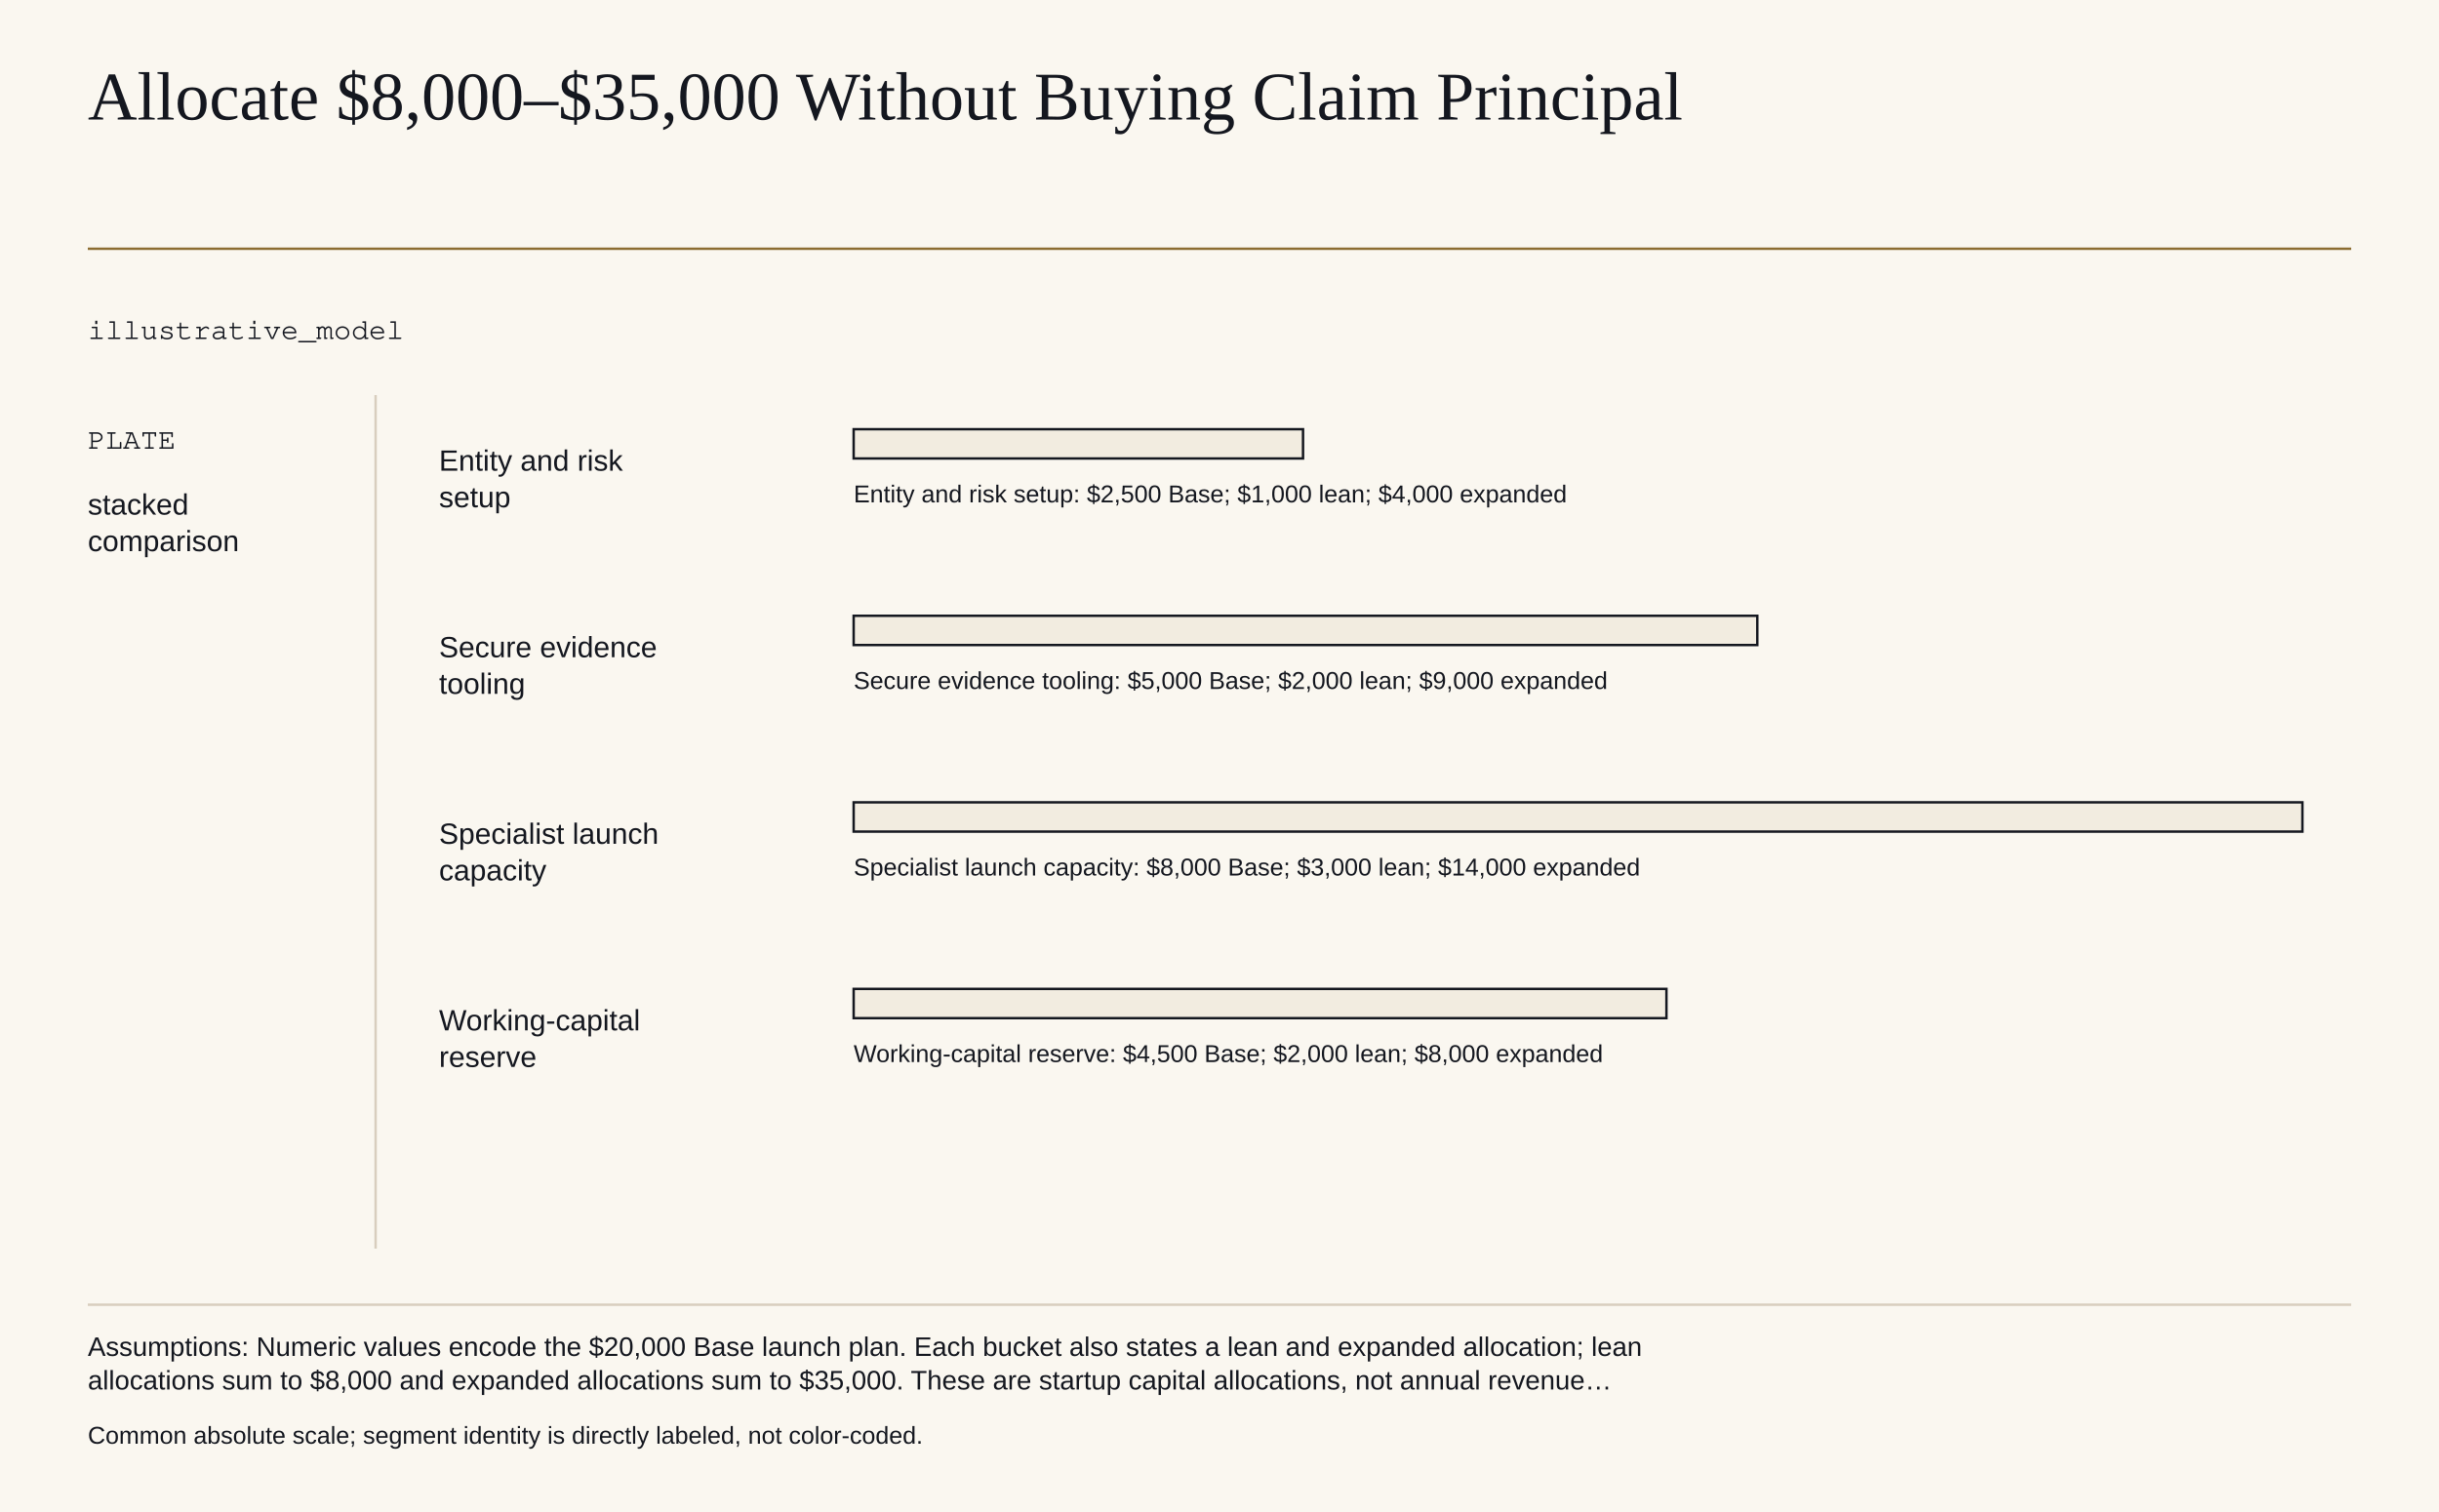
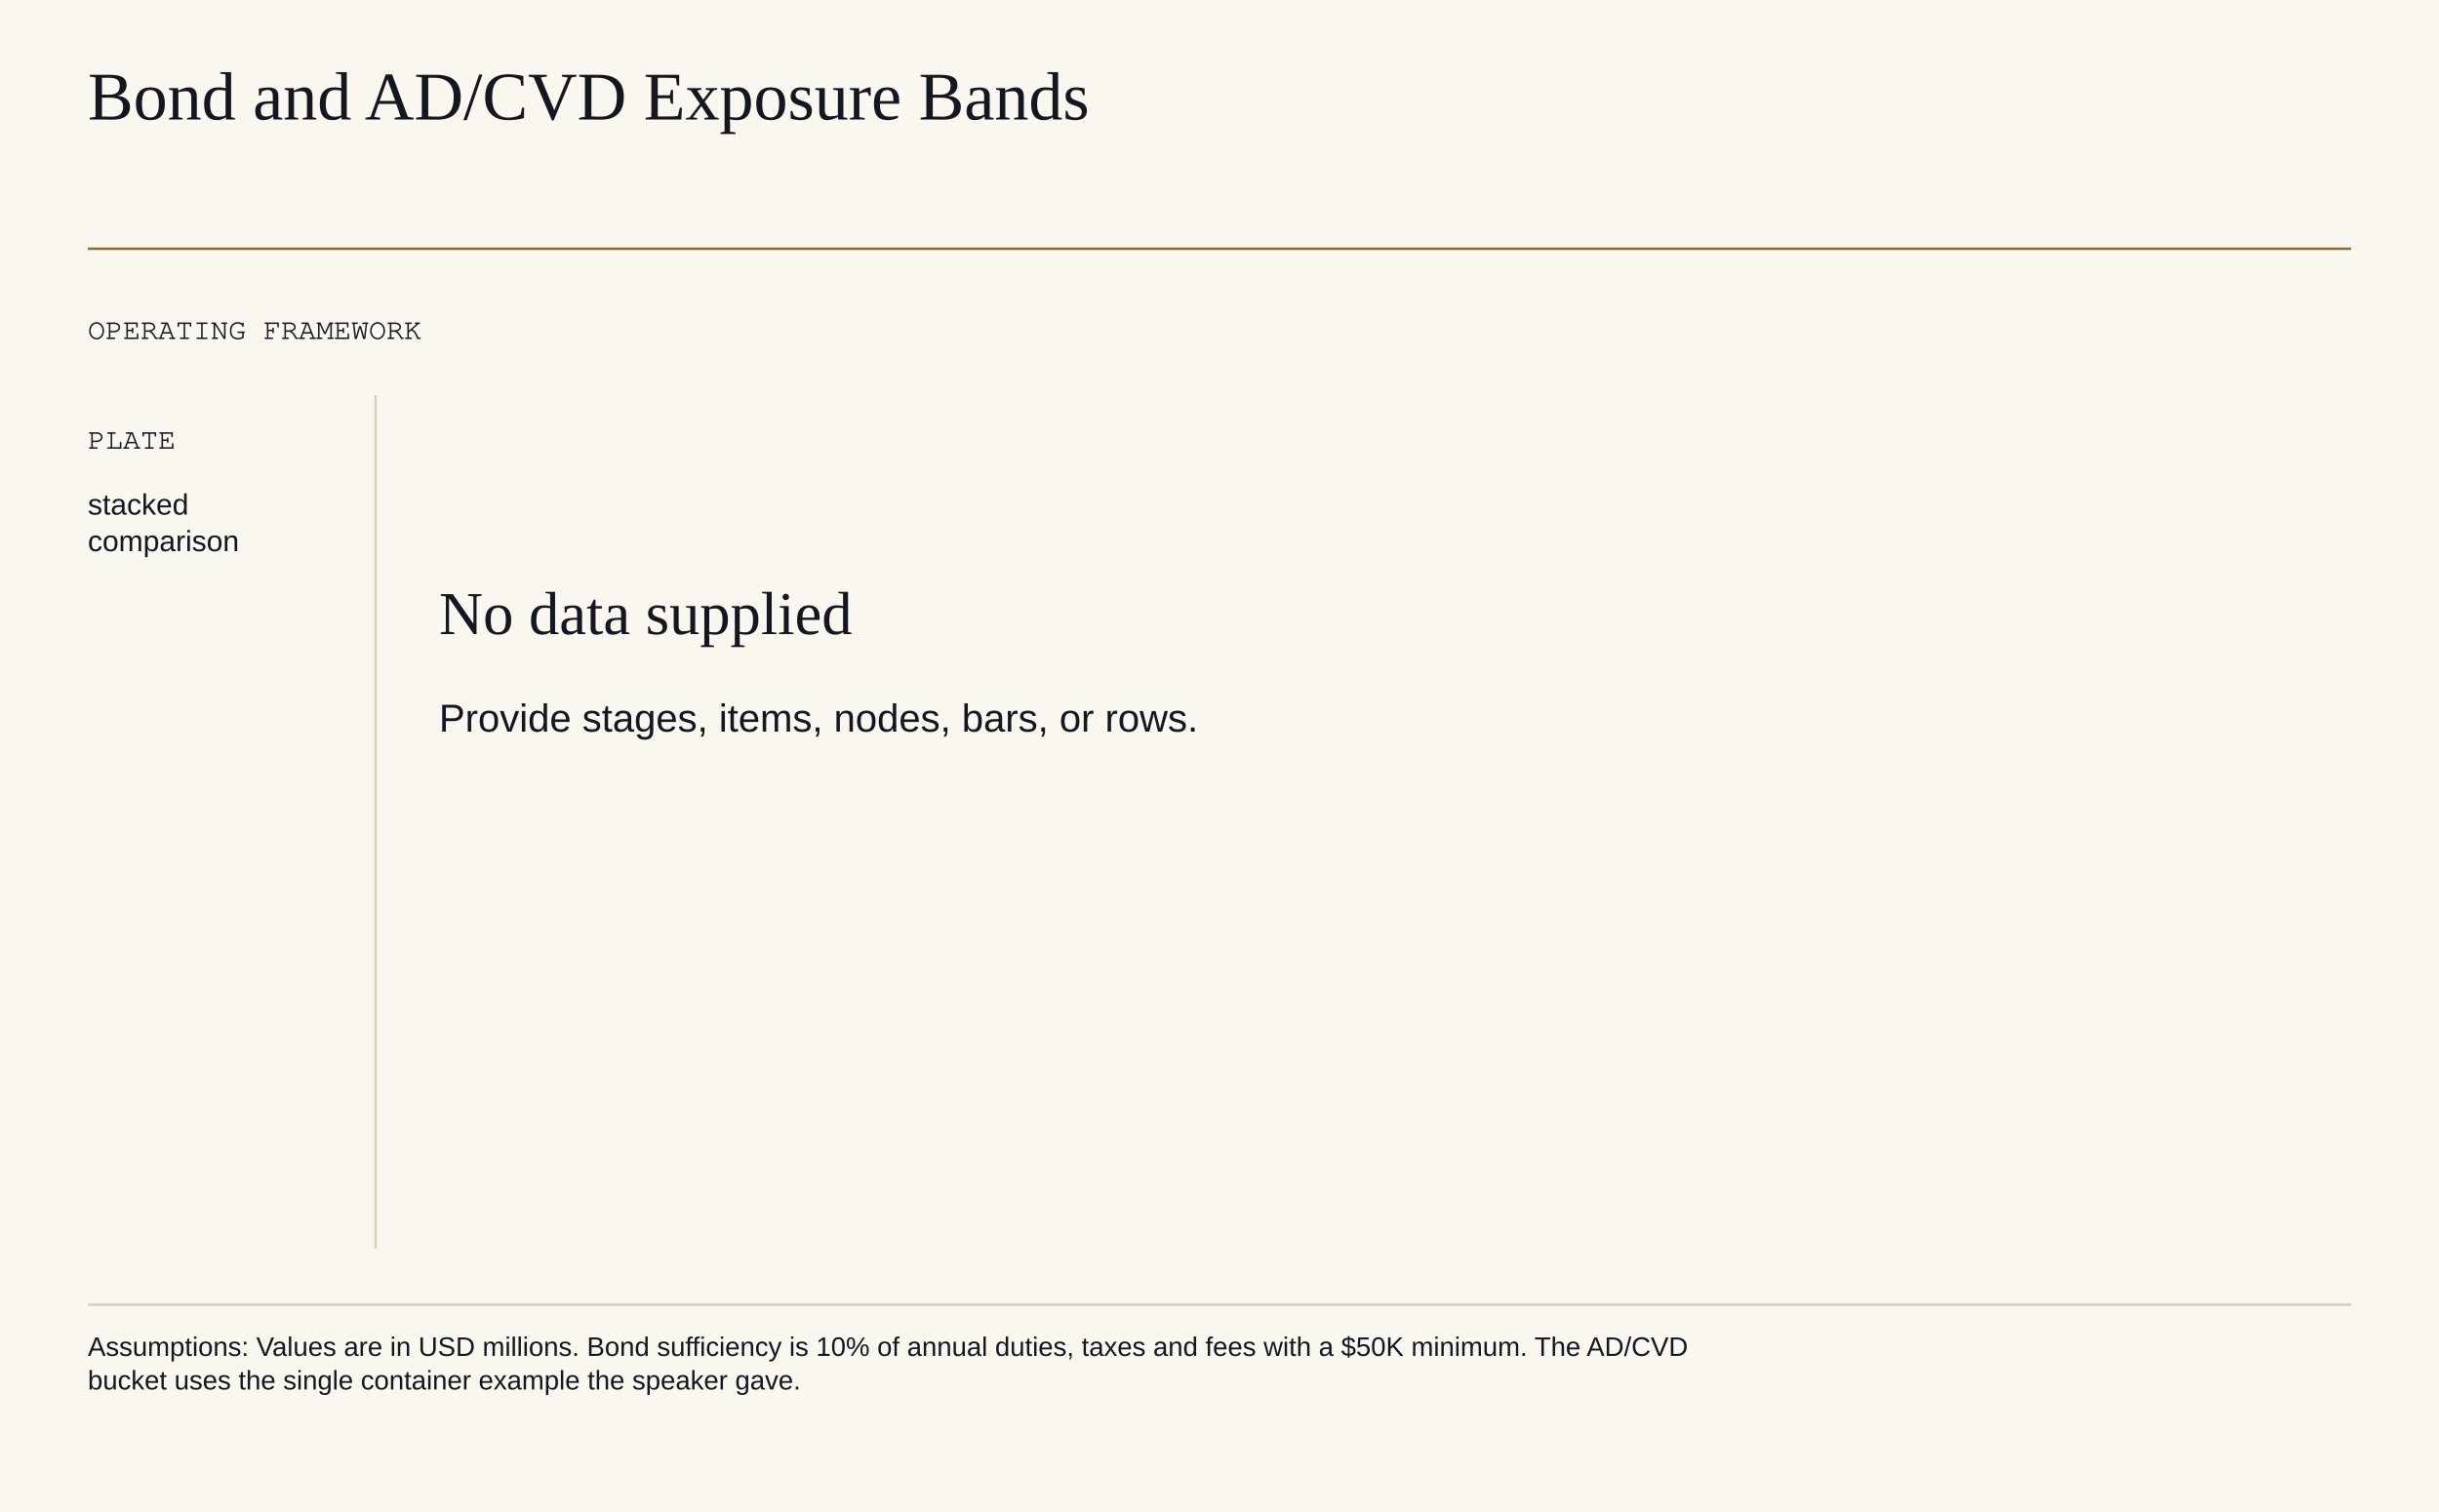
<svg xmlns="http://www.w3.org/2000/svg" viewBox="0 0 1000 620" role="img">
  <rect x="0" y="0" width="1000" height="620" fill="#FAF7F0" stroke="none" stroke-width="1" />
  <text x="36" y="49" font-family="Georgia, 'Times New Roman', serif" font-size="28" fill="#14171F" text-anchor="start" style="font-variant-numeric:tabular-nums">
-     <tspan x="36" dy="0">Allocate $8,000–$35,000 Without Buying Claim Principal</tspan>
+     <tspan x="36" dy="0">Bond and AD/CVD Exposure Bands</tspan>
  </text>
  <line x1="36" y1="102" x2="964" y2="102" stroke="#8C6D32" stroke-width="1" />
  <text x="36" y="139" font-family="Courier, monospace" font-size="12" fill="#14171F" text-anchor="start" style="font-variant-numeric:tabular-nums">
-     <tspan x="36" dy="0">illustrative_model</tspan>
+     <tspan x="36" dy="0">OPERATING FRAMEWORK</tspan>
  </text>
  <line x1="154" y1="162" x2="154" y2="512" stroke="#D8CEBE" stroke-width="1" />
  <text x="36" y="184" font-family="Courier, monospace" font-size="12" fill="#14171F" text-anchor="start" style="font-variant-numeric:tabular-nums">
    <tspan x="36" dy="0">PLATE</tspan>
  </text>
  <text x="36" y="211" font-family="Arial, Helvetica, sans-serif" font-size="12" fill="#14171F" text-anchor="start" style="font-variant-numeric:tabular-nums">
    <tspan x="36" dy="0">stacked</tspan>
    <tspan x="36" dy="15.0">comparison</tspan>
  </text>
-   <text x="180" y="193.0" font-family="Arial, Helvetica, sans-serif" font-size="12" fill="#14171F" text-anchor="start" style="font-variant-numeric:tabular-nums">
-     <tspan x="180" dy="0">Entity and risk</tspan>
-     <tspan x="180" dy="15.0">setup</tspan>
+   <text x="180" y="260" font-family="Georgia, 'Times New Roman', serif" font-size="25" fill="#14171F" text-anchor="start" style="font-variant-numeric:tabular-nums">
+     <tspan x="180" dy="0">No data supplied</tspan>
  </text>
-   <rect x="350" y="176.0" width="184.25" height="12" fill="#F2ECE0" stroke="#14171F" stroke-width="1" />
-   <text x="350" y="206.0" font-family="Arial, Helvetica, sans-serif" font-size="10" fill="#14171F" text-anchor="start" style="font-variant-numeric:tabular-nums">
-     <tspan x="350" dy="0">Entity and risk setup: $2,500 Base; $1,000 lean; $4,000 expanded</tspan>
-   </text>
-   <text x="180" y="269.5" font-family="Arial, Helvetica, sans-serif" font-size="12" fill="#14171F" text-anchor="start" style="font-variant-numeric:tabular-nums">
-     <tspan x="180" dy="0">Secure evidence</tspan>
-     <tspan x="180" dy="15.0">tooling</tspan>
-   </text>
-   <rect x="350" y="252.5" width="370.5" height="12" fill="#F2ECE0" stroke="#14171F" stroke-width="1" />
-   <text x="350" y="282.5" font-family="Arial, Helvetica, sans-serif" font-size="10" fill="#14171F" text-anchor="start" style="font-variant-numeric:tabular-nums">
-     <tspan x="350" dy="0">Secure evidence tooling: $5,000 Base; $2,000 lean; $9,000 expanded</tspan>
-   </text>
-   <text x="180" y="346.0" font-family="Arial, Helvetica, sans-serif" font-size="12" fill="#14171F" text-anchor="start" style="font-variant-numeric:tabular-nums">
-     <tspan x="180" dy="0">Specialist launch</tspan>
-     <tspan x="180" dy="15.0">capacity</tspan>
-   </text>
-   <rect x="350" y="329.0" width="594.0" height="12" fill="#F2ECE0" stroke="#14171F" stroke-width="1" />
-   <text x="350" y="359.0" font-family="Arial, Helvetica, sans-serif" font-size="10" fill="#14171F" text-anchor="start" style="font-variant-numeric:tabular-nums">
-     <tspan x="350" dy="0">Specialist launch capacity: $8,000 Base; $3,000 lean; $14,000 expanded</tspan>
-   </text>
-   <text x="180" y="422.5" font-family="Arial, Helvetica, sans-serif" font-size="12" fill="#14171F" text-anchor="start" style="font-variant-numeric:tabular-nums">
-     <tspan x="180" dy="0">Working-capital</tspan>
-     <tspan x="180" dy="15.0">reserve</tspan>
-   </text>
-   <rect x="350" y="405.5" width="333.25" height="12" fill="#F2ECE0" stroke="#14171F" stroke-width="1" />
-   <text x="350" y="435.5" font-family="Arial, Helvetica, sans-serif" font-size="10" fill="#14171F" text-anchor="start" style="font-variant-numeric:tabular-nums">
-     <tspan x="350" dy="0">Working-capital reserve: $4,500 Base; $2,000 lean; $8,000 expanded</tspan>
+   <text x="180" y="300" font-family="Arial, Helvetica, sans-serif" font-size="16" fill="#14171F" text-anchor="start" style="font-variant-numeric:tabular-nums">
+     <tspan x="180" dy="0">Provide stages, items, nodes, bars, or rows.</tspan>
  </text>
  <line x1="36" y1="535" x2="964" y2="535" stroke="#D8CEBE" stroke-width="1" />
  <text x="36" y="556" font-family="Arial, Helvetica, sans-serif" font-size="11" fill="#14171F" text-anchor="start" style="font-variant-numeric:tabular-nums">
-     <tspan x="36" dy="0">Assumptions: Numeric values encode the $20,000 Base launch plan. Each bucket also states a lean and expanded allocation; lean</tspan>
-     <tspan x="36" dy="13.75">allocations sum to $8,000 and expanded allocations sum to $35,000. These are startup capital allocations, not annual revenue…</tspan>
+     <tspan x="36" dy="0">Assumptions: Values are in USD millions. Bond sufficiency is 10% of annual duties, taxes and fees with a $50K minimum. The AD/CVD</tspan>
+     <tspan x="36" dy="13.75">bucket uses the single container example the speaker gave.</tspan>
  </text>
  <text x="36" y="592" font-family="Arial, Helvetica, sans-serif" font-size="10" fill="#14171F" text-anchor="start" style="font-variant-numeric:tabular-nums">
-     <tspan x="36" dy="0">Common absolute scale; segment identity is directly labeled, not color-coded.</tspan>
+     <tspan x="36" dy="0" />
  </text>
</svg>
